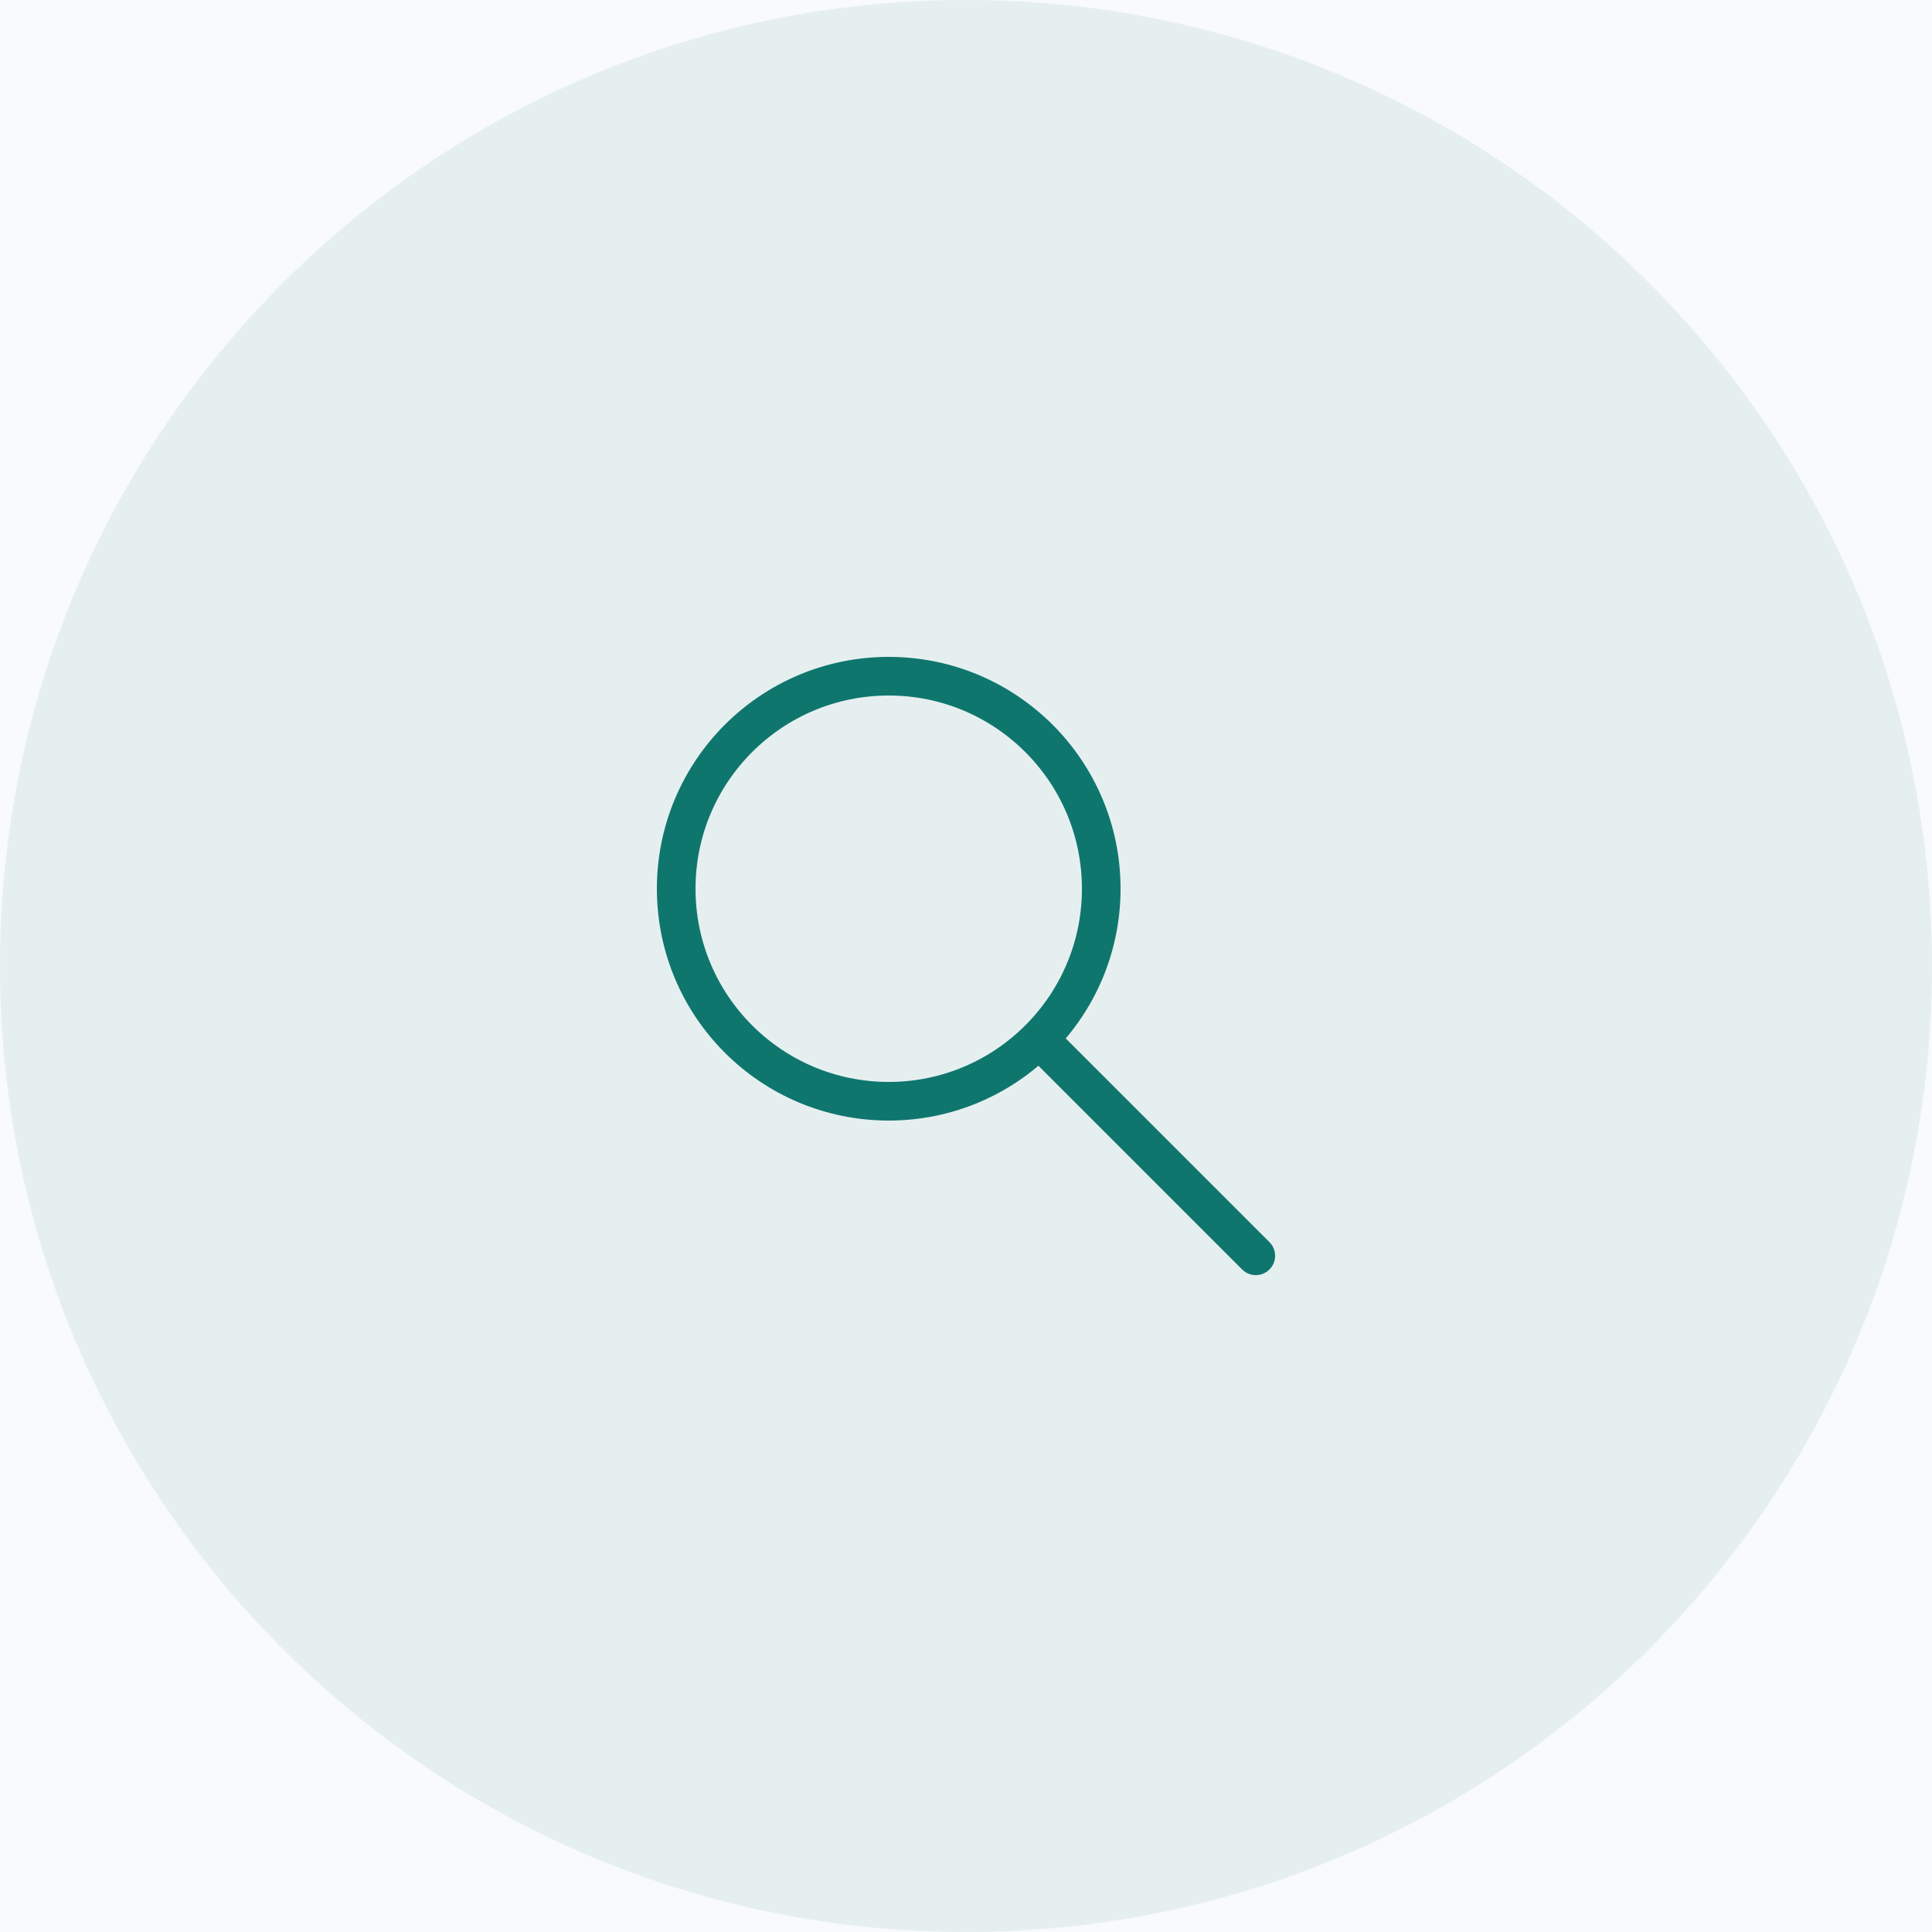
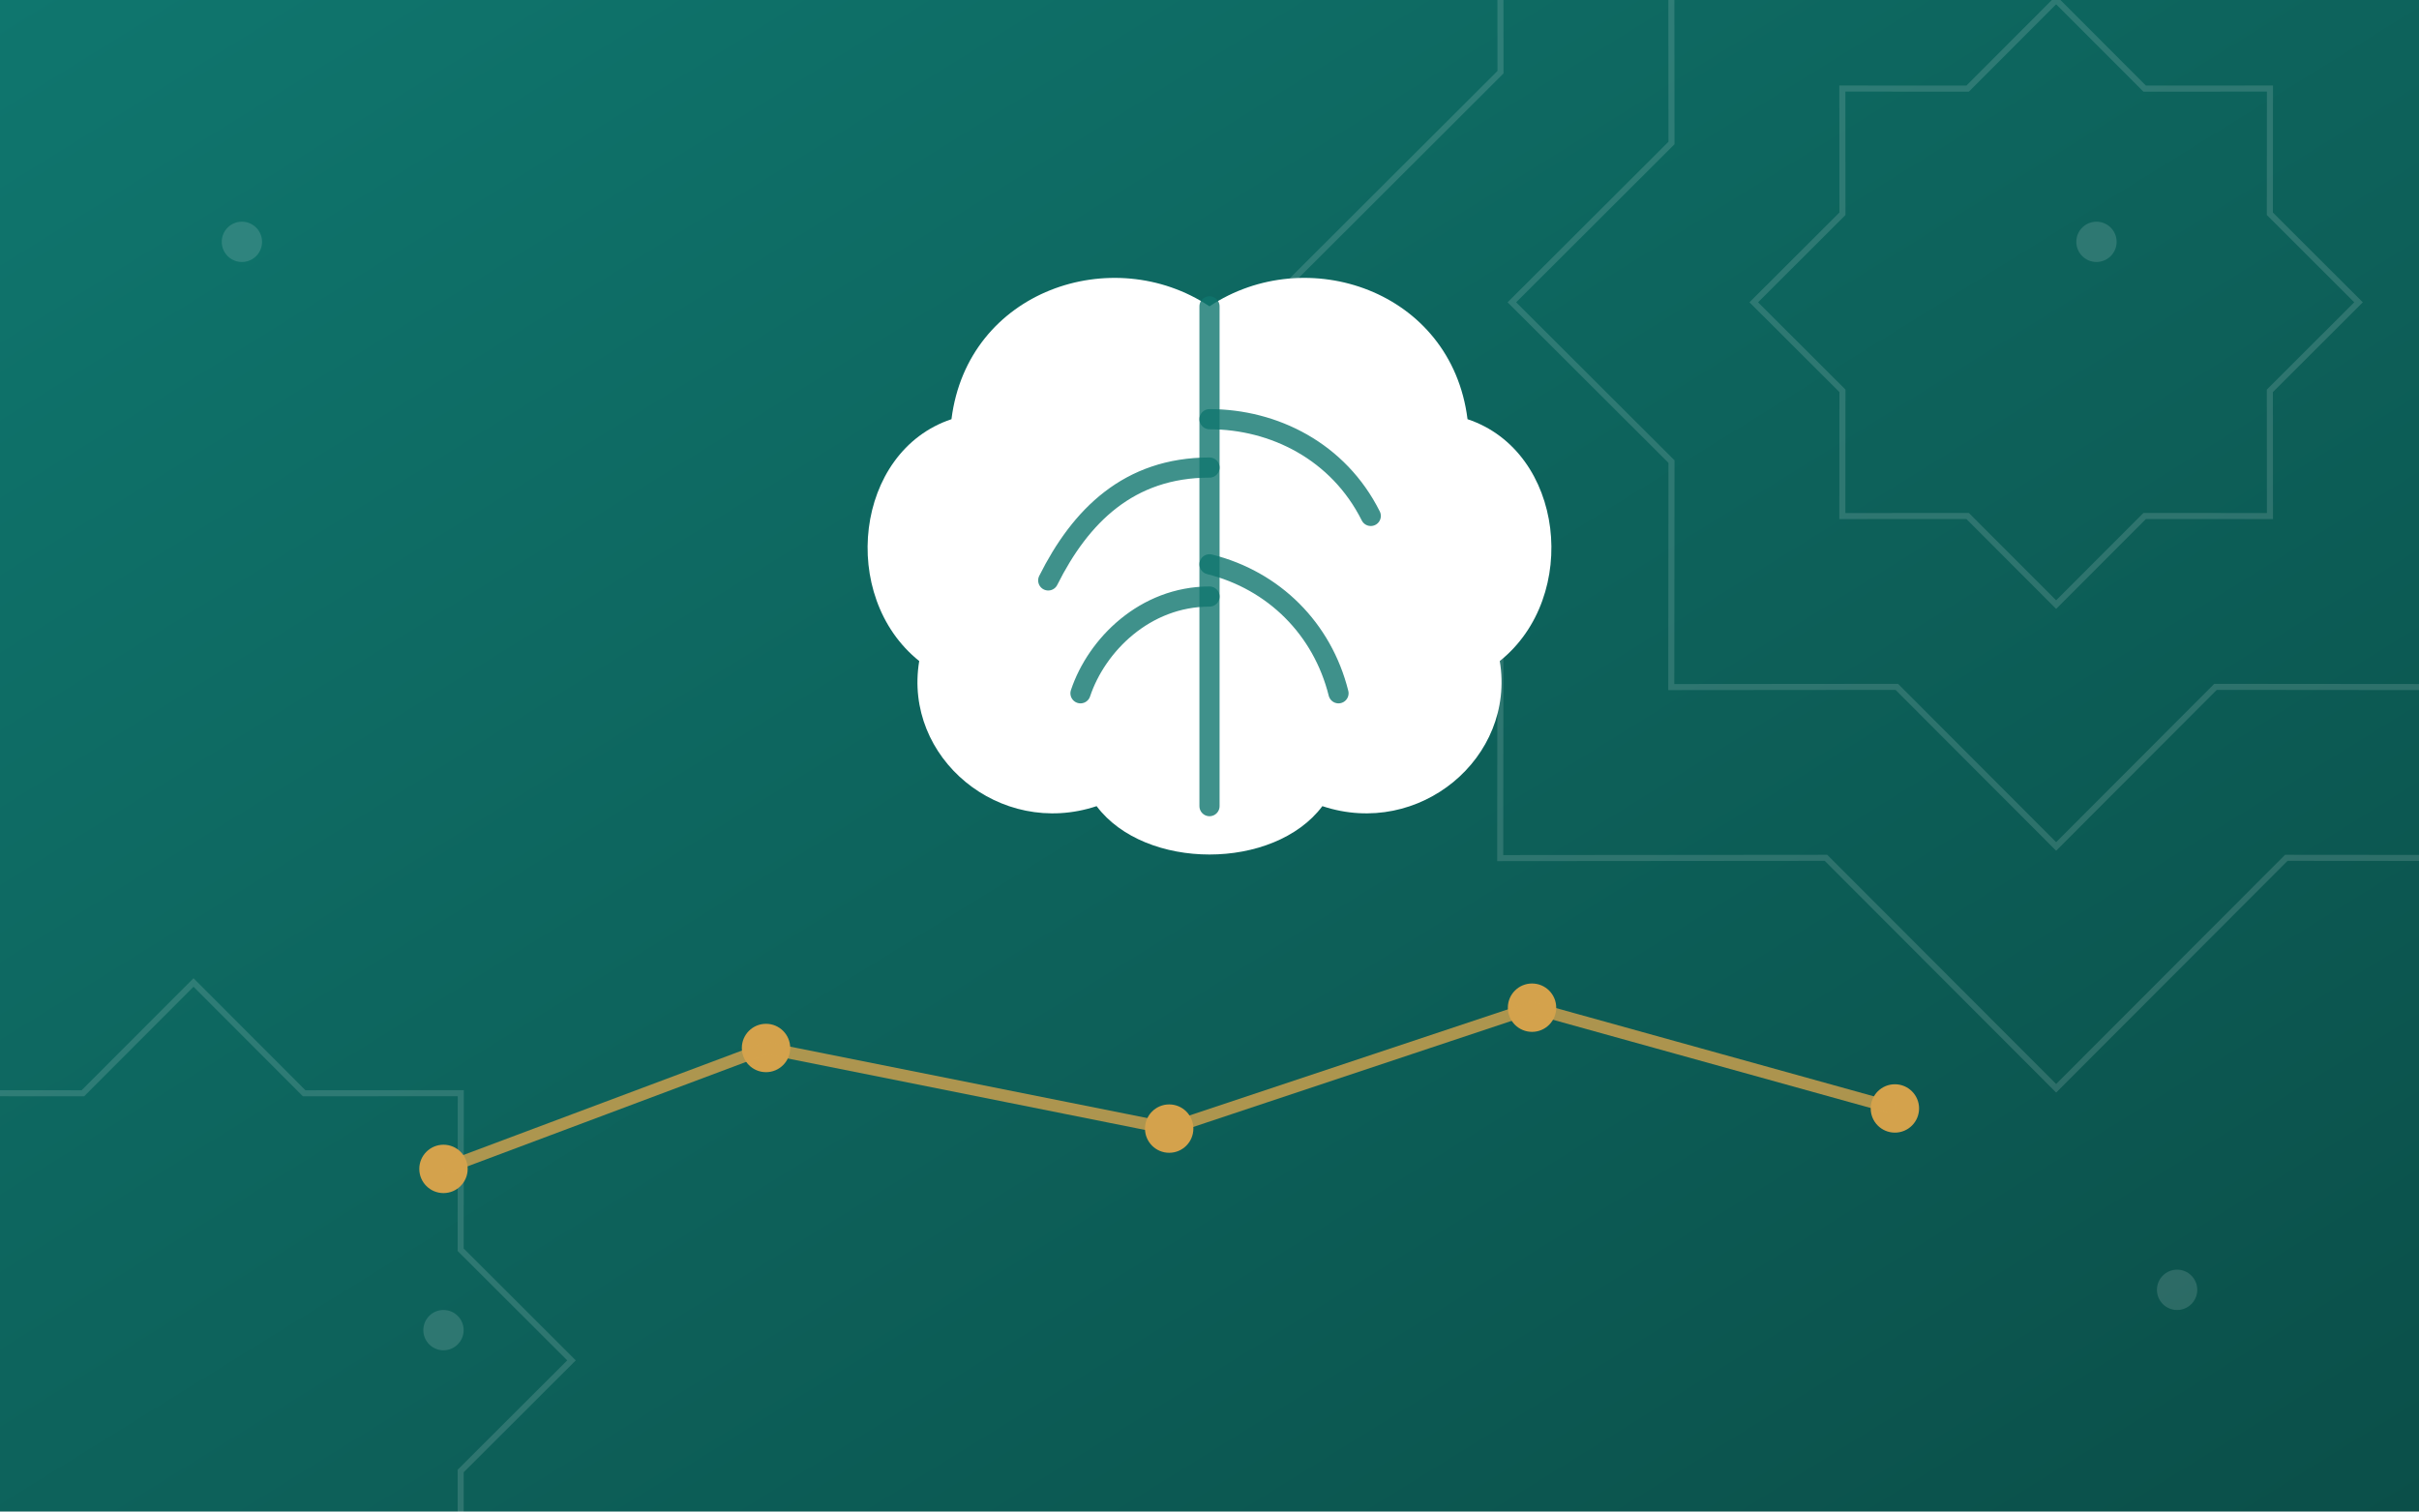
- <svg xmlns="http://www.w3.org/2000/svg" viewBox="0 0 200 200" width="200" height="200">
-   <rect width="200" height="200" fill="#F8FAFC" />
-   <circle cx="100" cy="100" r="100" fill="#0F766E" fill-opacity="0.08" />
-   <g transform="translate(60,60)" fill="none" stroke="#0F766E" stroke-width="4" stroke-linecap="round" stroke-linejoin="round">
-     <circle cx="32" cy="32" r="22" />
-     <line x1="49" y1="49" x2="70" y2="70" />
+ <svg xmlns="http://www.w3.org/2000/svg" viewBox="0 0 600 375" width="600" height="375" fill="none">
+   <defs>
+     <linearGradient id="g" x1="0" y1="0" x2="1" y2="1">
+       <stop offset="0" stop-color="#0F766E" />
+       <stop offset="1" stop-color="#0B4F49" />
+     </linearGradient>
+   </defs>
+   <rect width="600" height="375" fill="url(#g)" />
+   <g stroke="#fff" stroke-opacity=".14" stroke-width="1.5">
+     <path d="M510 0L531.96 21.99L563.03 21.97L563.01 53.04L585 75L563.01 96.96L563.03 128.03L531.96 128.01L510 150L488.04 128.01L456.97 128.03L456.99 96.96L435 75L456.99 53.04L456.97 21.97L488.04 21.99Z" />
+     <path d="M510 -60L549.52 -20.41L605.46 -20.46L605.41 35.48L645 75L605.41 114.52L605.46 170.46L549.52 170.41L510 210L470.48 170.41L414.54 170.46L414.59 114.52L375 75L414.59 35.48L414.54 -20.46L470.48 -20.41Z" />
+     <path d="M510 -120L567.09 -62.82L647.89 -62.89L647.82 17.91L705 75L647.82 132.09L647.89 212.89L567.09 212.82L510 270L452.91 212.82L372.11 212.89L372.18 132.09L315 75L372.18 17.91L372.11 -62.89L452.91 -62.82Z" />
+     <path d="M48 243.75L75.45 271.24L114.29 271.21L114.26 310.05L141.75 337.5L114.26 364.95L114.29 403.79L75.45 403.76L48 431.25L20.55 403.76L-18.29 403.79L-18.26 364.95L-45.75 337.5L-18.26 310.05L-18.29 271.21L20.55 271.24Z" />
  </g>
+   <g fill="#fff" fill-opacity=".14">
+     <circle cx="60" cy="60" r="5" />
+     <circle cx="540" cy="320" r="5" />
+     <circle cx="110" cy="330" r="5" />
+     <circle cx="520" cy="60" r="5" />
+   </g>
+   <g transform="translate(200 60) scale(2)">
+     <path d="M50 8C38 0 20 6 18 22 6 26 4 44 14 52c-2 12 10 22 22 18 6 8 22 8 28 0 12 4 24-6 22-18 10-8 8-26-4-30C80 6 62 0 50 8Z" fill="#fff" />
+     <g stroke="#0F766E" stroke-width="2.5" stroke-linecap="round" stroke-opacity=".8">
+       <path d="M50 8v62" />
+       <path d="M50 28c-10 0-16 6-20 14M50 44c-8 0-14 6-16 12M50 22c8 0 16 4 20 12M50 40c8 2 14 8 16 16" />
+     </g>
+   </g>
+   <g fill="#D4A24C">
+     <circle cx="110" cy="290" r="6" />
+     <circle cx="190" cy="260" r="6" />
+     <circle cx="290" cy="280" r="6" />
+     <circle cx="380" cy="250" r="6" />
+     <circle cx="470" cy="275" r="6" />
+   </g>
+   <path d="M110 290L190 260 290 280 380 250 470 275" stroke="#D4A24C" stroke-width="3" stroke-opacity=".8" />
</svg>
